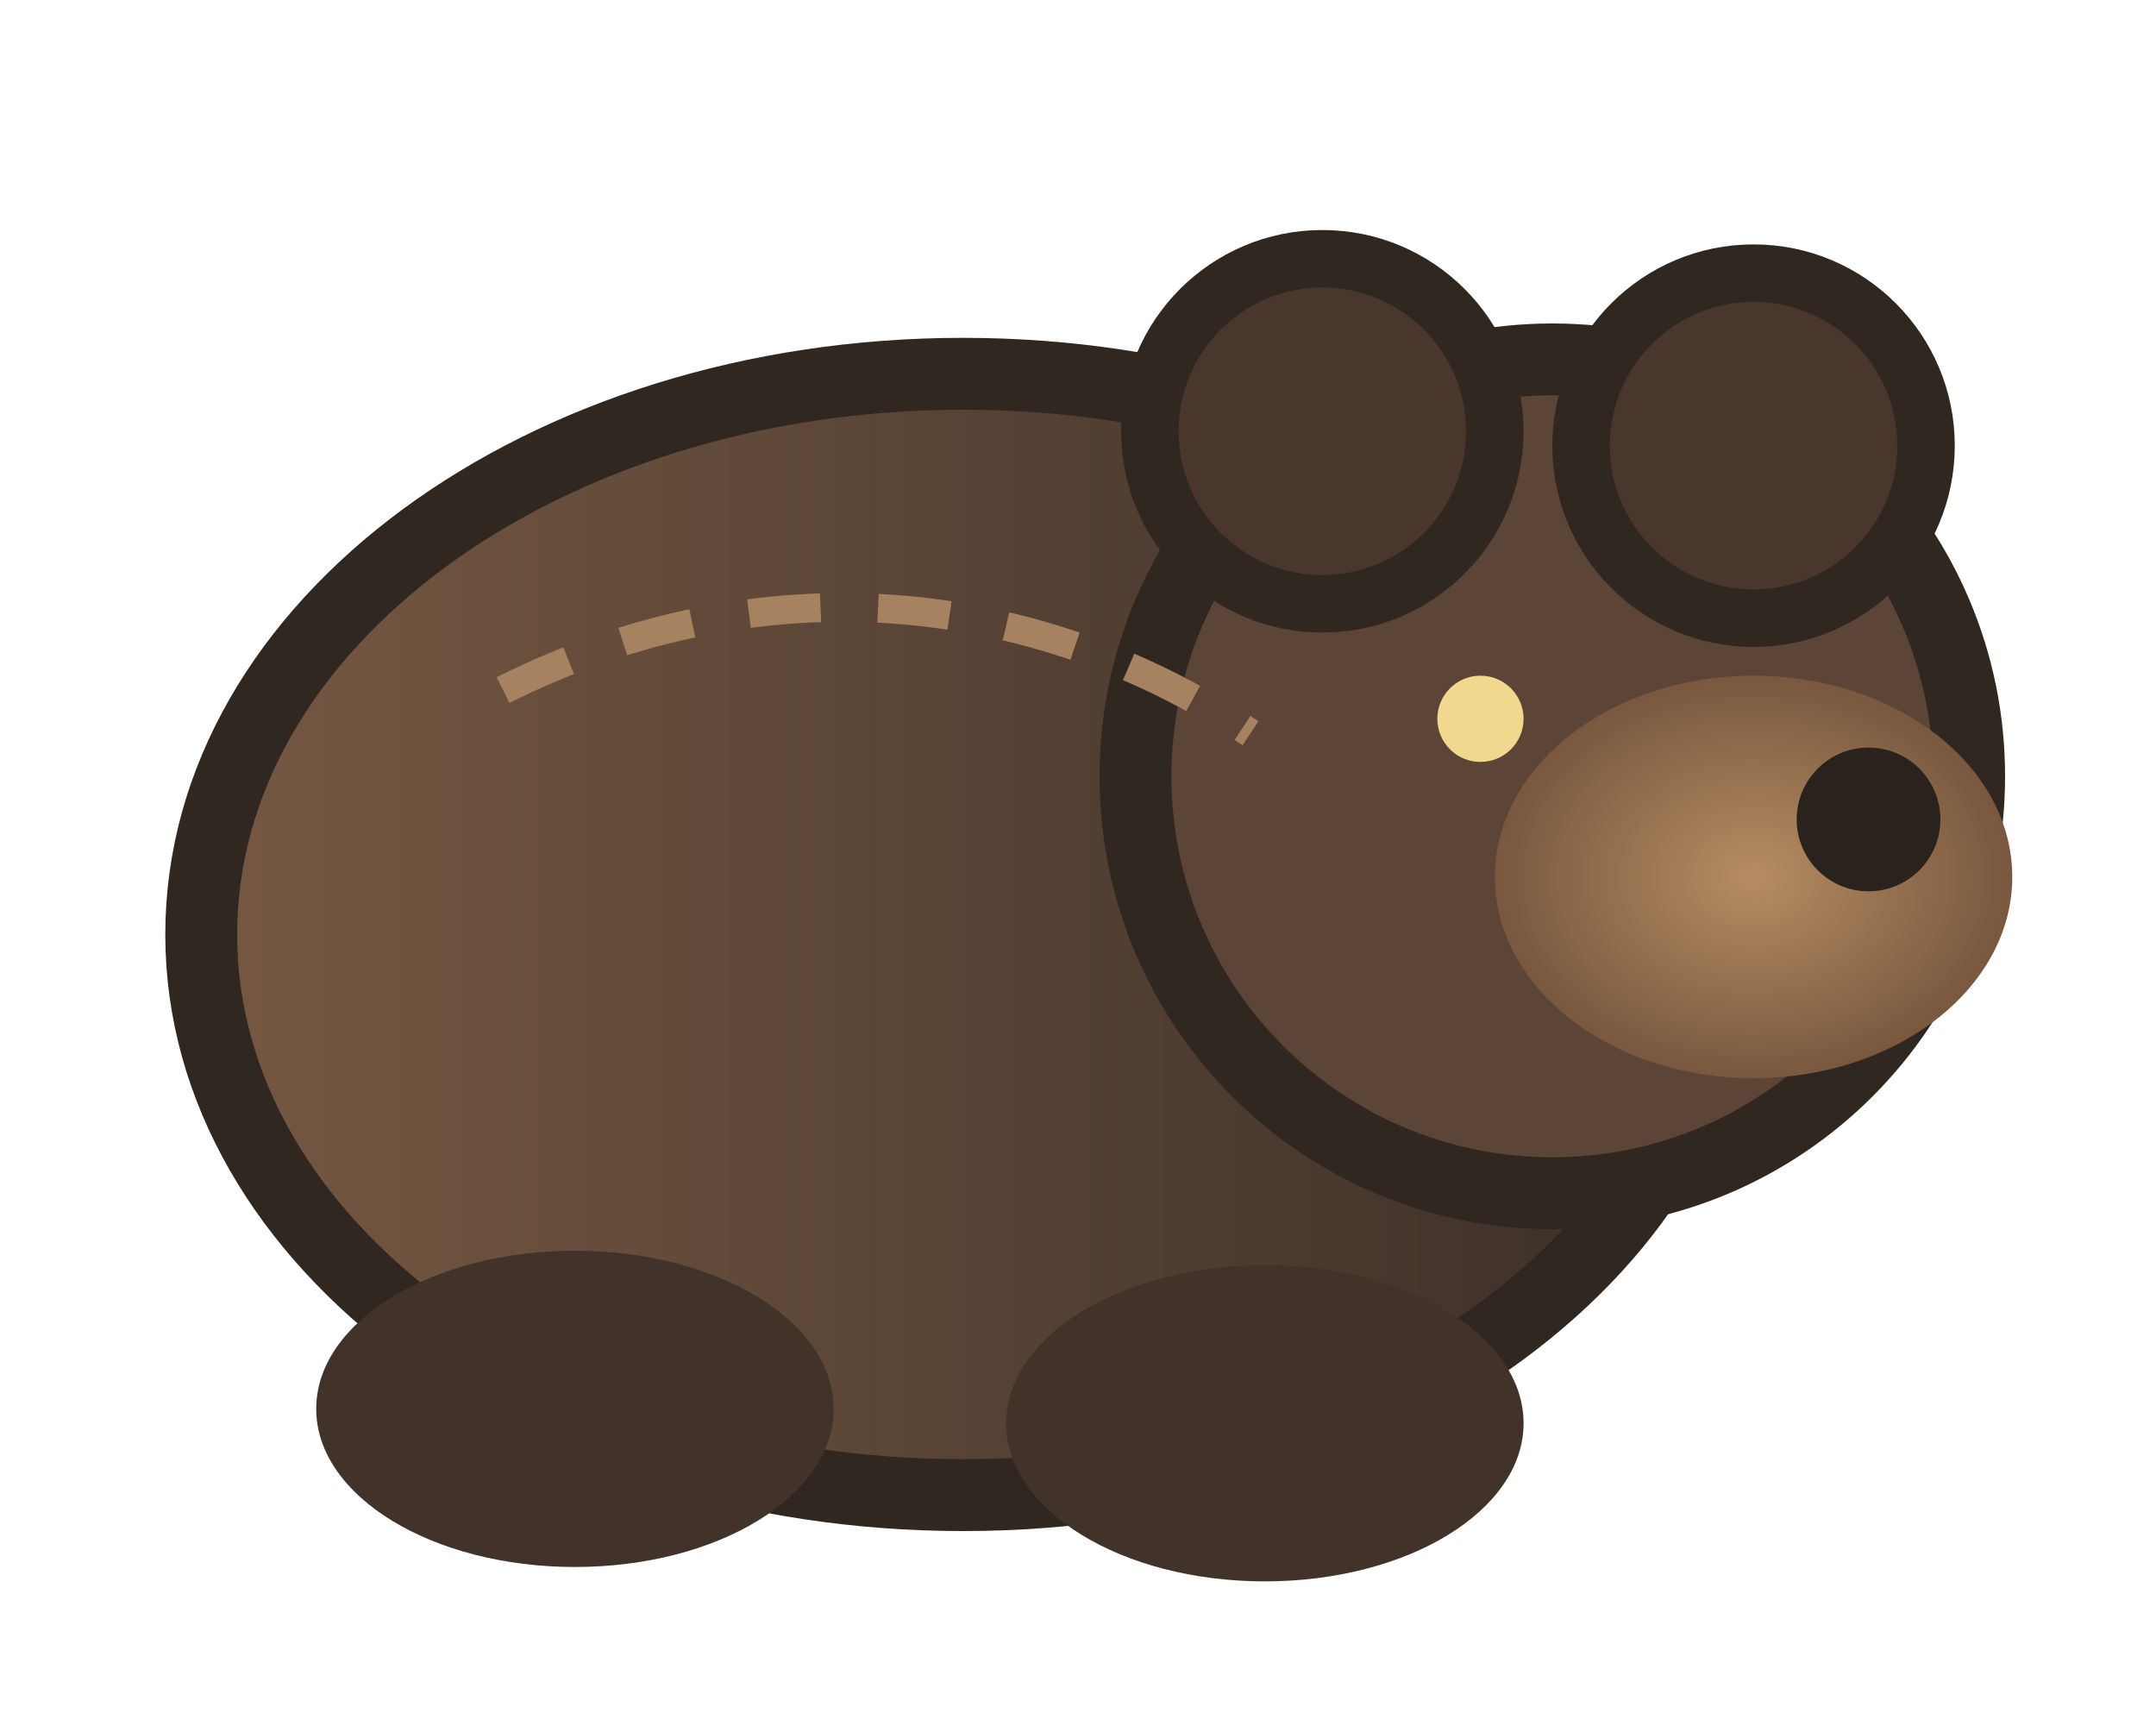
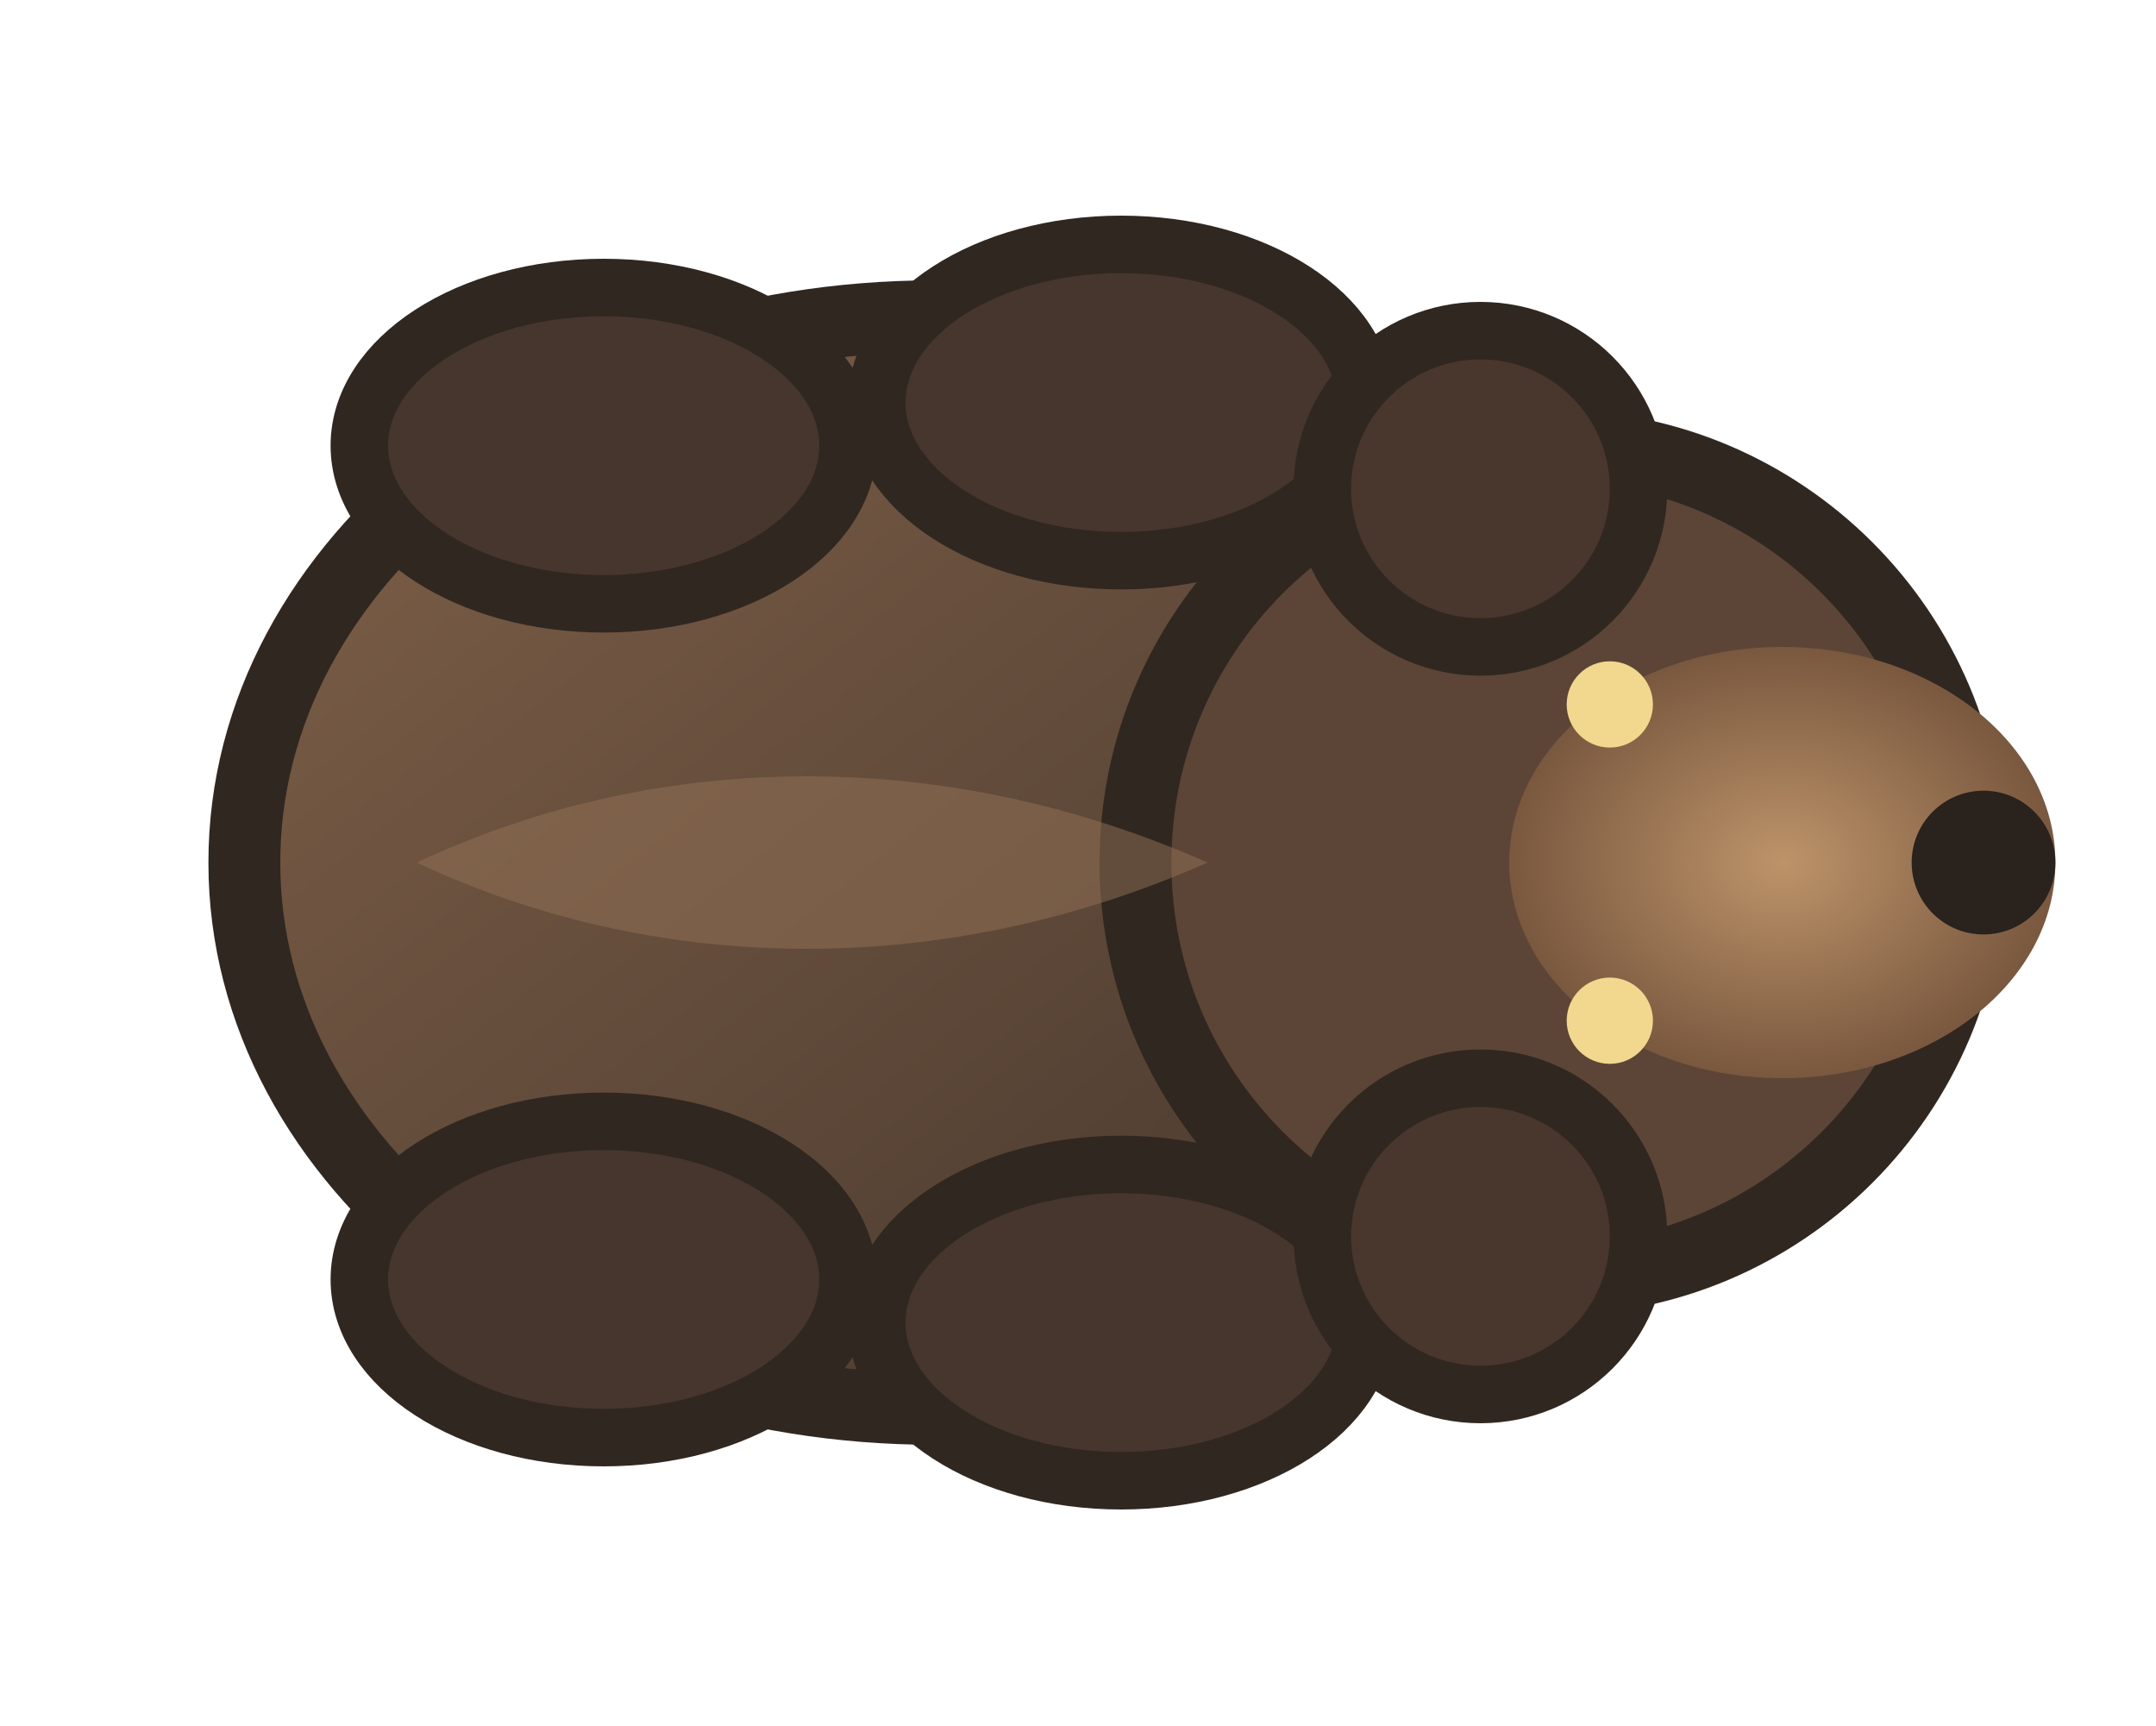
<svg xmlns="http://www.w3.org/2000/svg" width="150" height="120" viewBox="0 0 150 120">
  <defs>
-     <linearGradient id="b">
-       <stop stop-color="#765842" />
-       <stop offset="1" stop-color="#392e28" />
+     <linearGradient id="b" x1="0" y1="0" x2="1" y2="1">
+       <stop stop-color="#806149" />
+       <stop offset="1" stop-color="#42342b" />
    </linearGradient>
    <radialGradient id="m">
-       <stop stop-color="#b68d63" />
+       <stop stop-color="#bd9369" />
      <stop offset="1" stop-color="#79583f" />
    </radialGradient>
  </defs>
-   <ellipse cx="67" cy="65" rx="53" ry="39" fill="url(#b)" stroke="#302720" stroke-width="5" />
-   <circle cx="108" cy="54" r="29" fill="#5c4536" stroke="#302720" stroke-width="5" />
-   <circle cx="92" cy="30" r="12" fill="#49362c" stroke="#302720" stroke-width="4" />
-   <circle cx="122" cy="31" r="12" fill="#49362c" stroke="#302720" stroke-width="4" />
-   <ellipse cx="122" cy="61" rx="18" ry="14" fill="url(#m)" />
-   <circle cx="130" cy="57" r="5" fill="#29221d" />
-   <circle cx="103" cy="50" r="3" fill="#f2d88e" />
-   <path d="M35 48c18-9 37-7 52 3" fill="none" stroke="#a68260" stroke-width="2" stroke-dasharray="5 4" />
-   <ellipse cx="40" cy="98" rx="18" ry="11" fill="#42332a" />
-   <ellipse cx="88" cy="99" rx="18" ry="11" fill="#42332a" />
+   <ellipse cx="65" cy="60" rx="48" ry="38" fill="url(#b)" stroke="#302720" stroke-width="5" />
+   <ellipse cx="42" cy="31" rx="17" ry="11" fill="#46362d" stroke="#302720" stroke-width="4" />
+   <ellipse cx="42" cy="89" rx="17" ry="11" fill="#46362d" stroke="#302720" stroke-width="4" />
+   <ellipse cx="78" cy="28" rx="17" ry="11" fill="#46362d" stroke="#302720" stroke-width="4" />
+   <ellipse cx="78" cy="92" rx="17" ry="11" fill="#46362d" stroke="#302720" stroke-width="4" />
+   <circle cx="108" cy="60" r="29" fill="#5c4536" stroke="#302720" stroke-width="5" />
+   <circle cx="103" cy="34" r="11" fill="#49362c" stroke="#302720" stroke-width="4" />
+   <circle cx="103" cy="86" r="11" fill="#49362c" stroke="#302720" stroke-width="4" />
+   <ellipse cx="124" cy="60" rx="19" ry="15" fill="url(#m)" />
+   <circle cx="112" cy="49" r="3" fill="#f2d88e" />
+   <circle cx="112" cy="71" r="3" fill="#f2d88e" />
+   <circle cx="138" cy="60" r="5" fill="#29221d" />
+   <path d="M29 60c17-8 37-8 55 0-18 8-38 8-55 0z" fill="#947255" opacity=".5" />
</svg>
